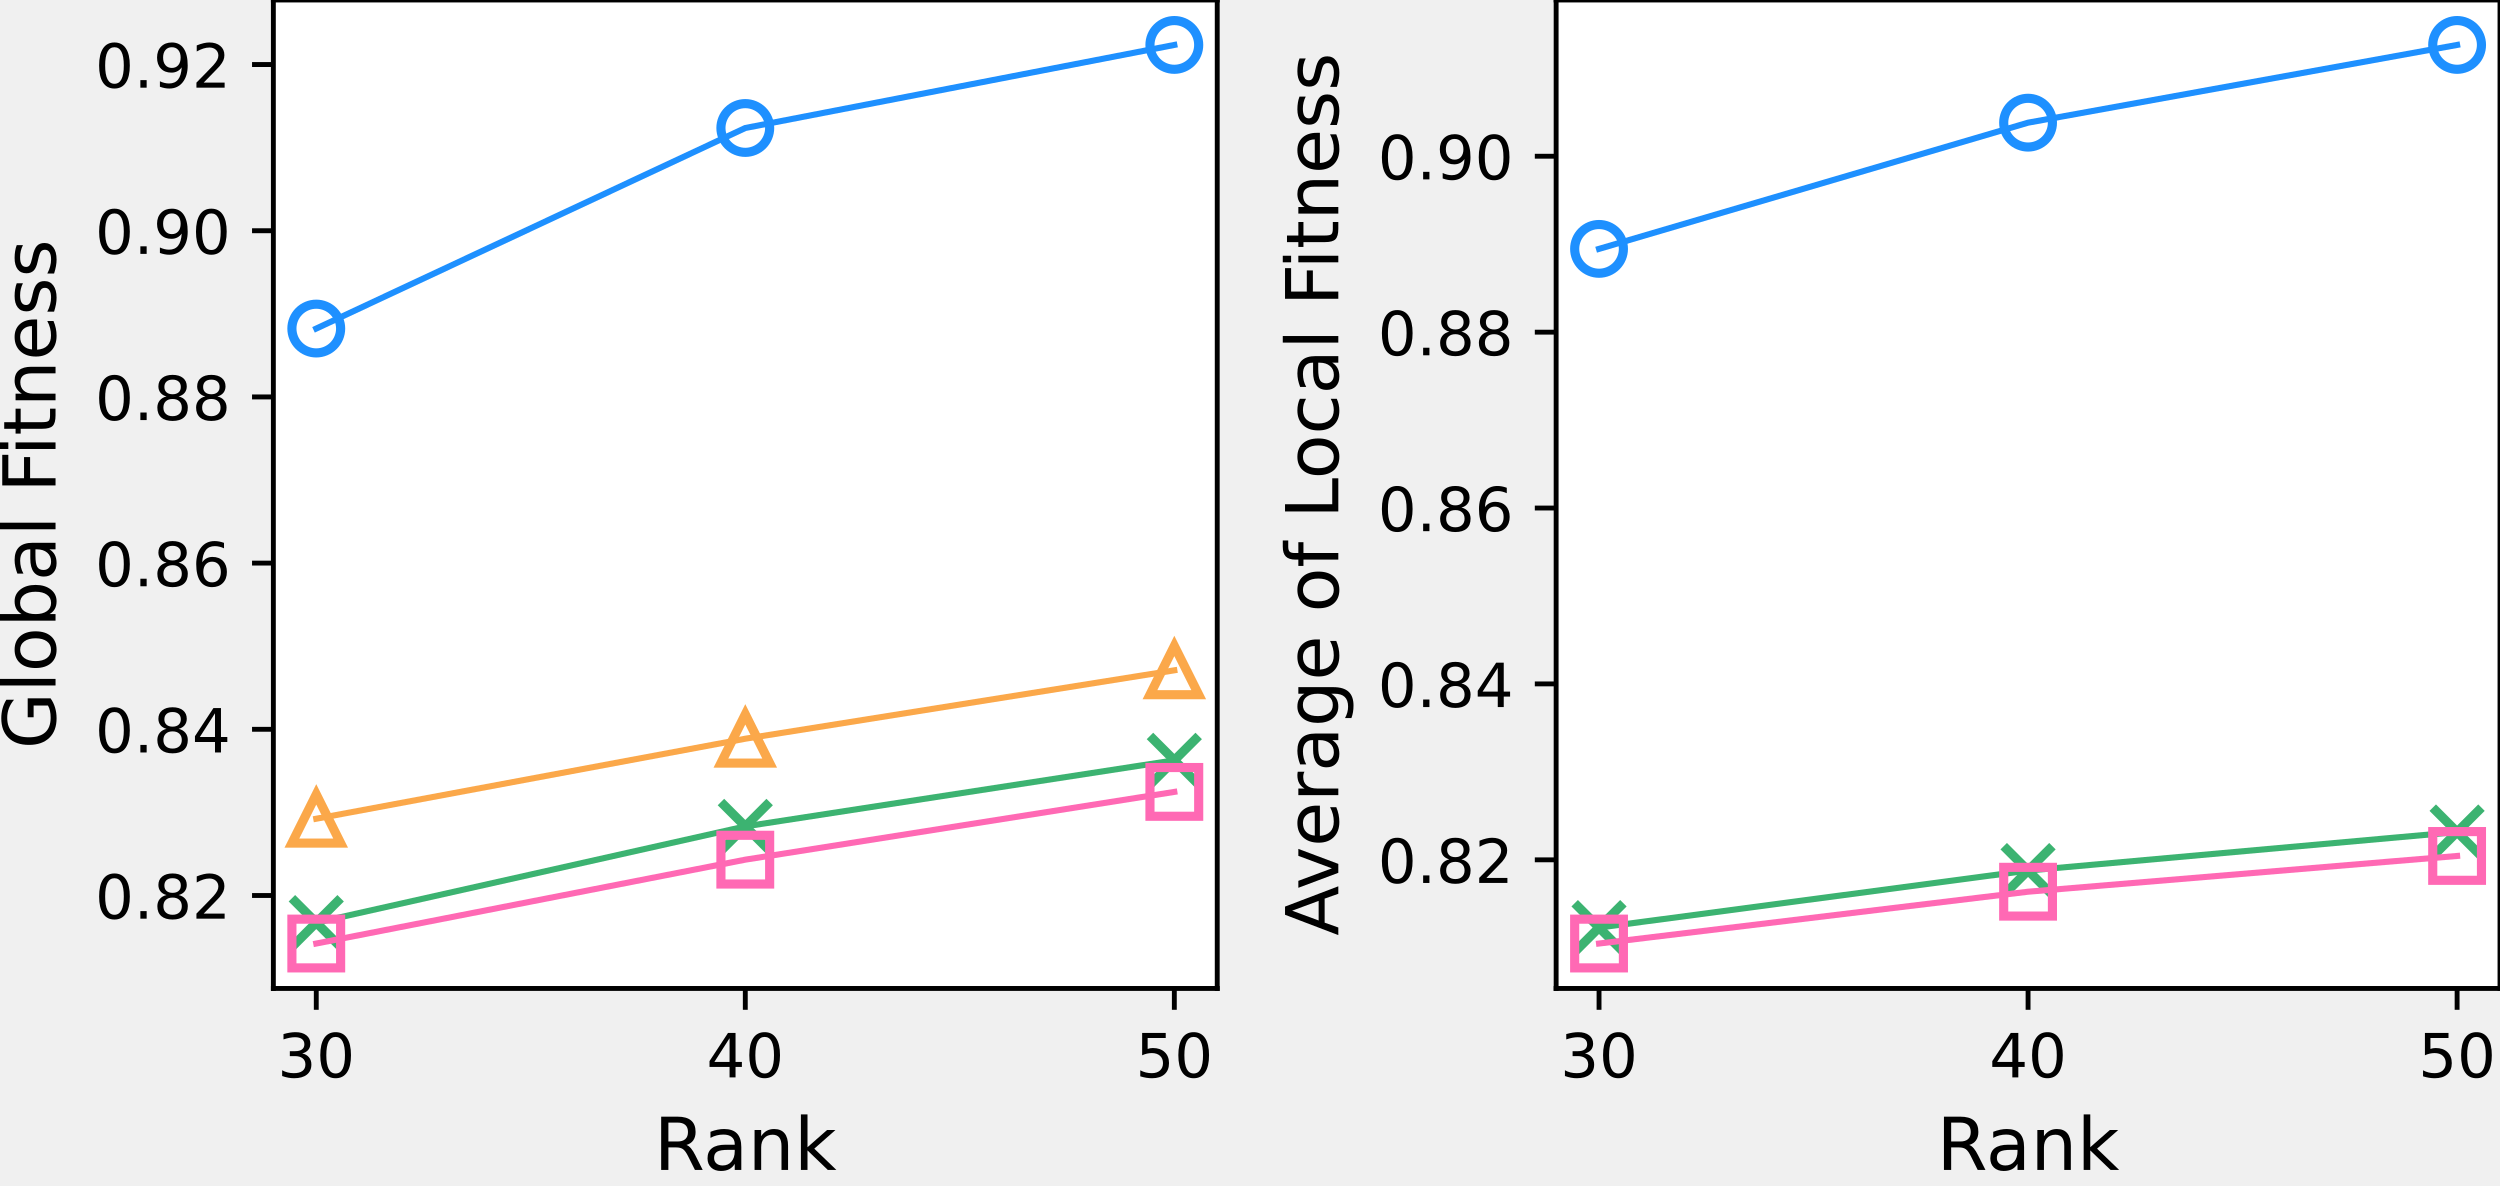
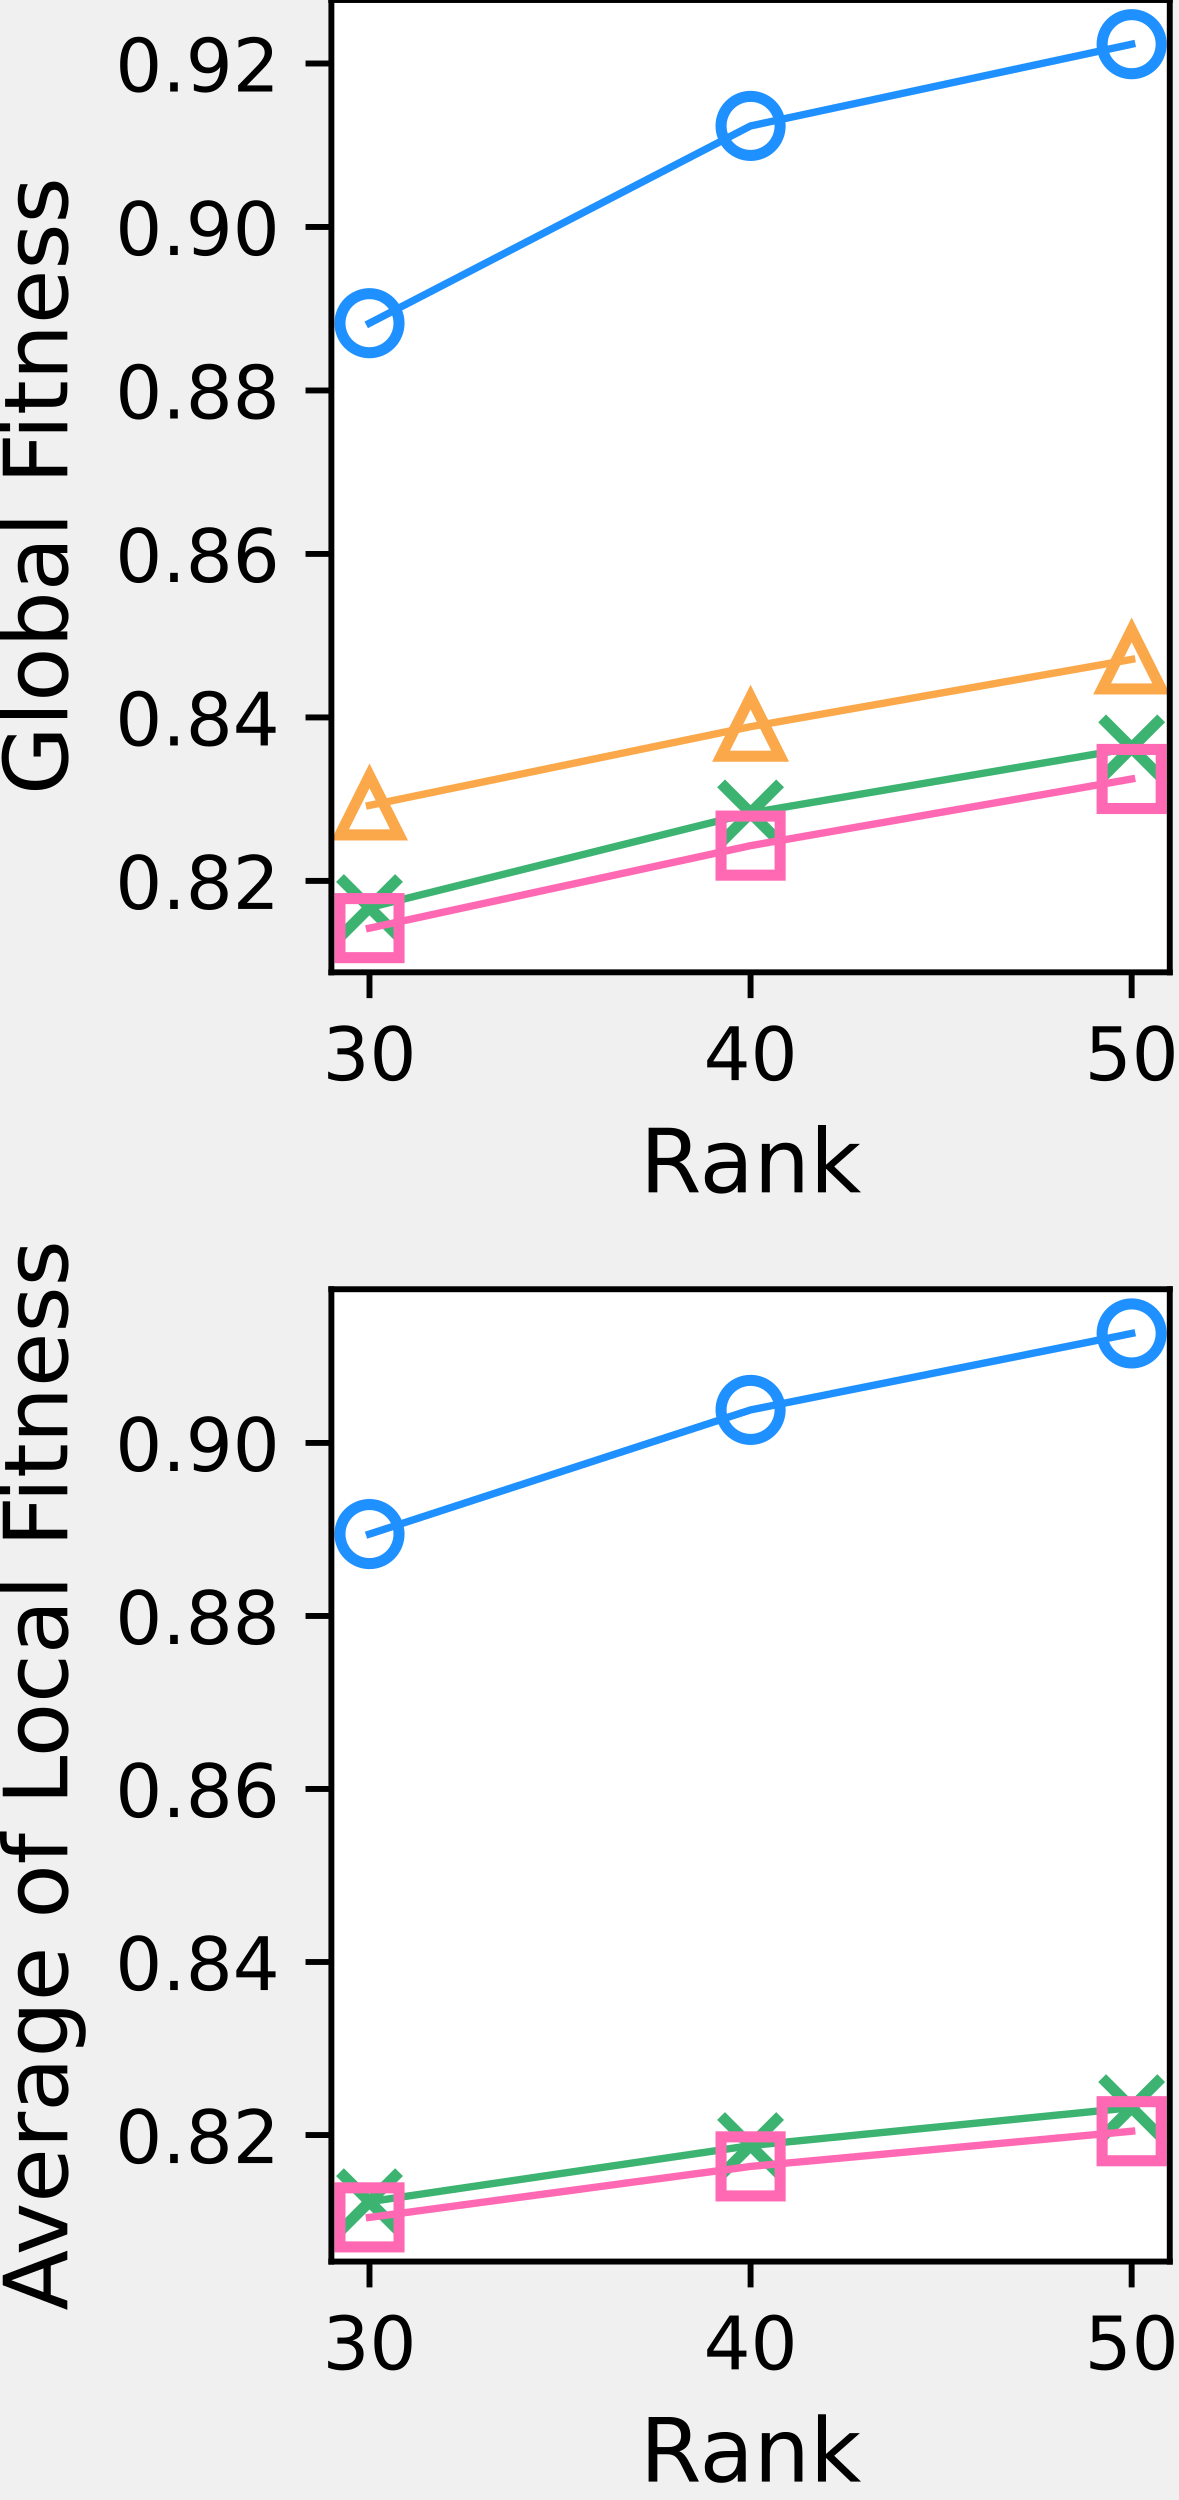
- <svg xmlns="http://www.w3.org/2000/svg" xmlns:xlink="http://www.w3.org/1999/xlink" height="194.572pt" version="1.1" viewBox="0 0 410.439 194.572" width="410.439pt">
+ <svg xmlns="http://www.w3.org/2000/svg" xmlns:xlink="http://www.w3.org/1999/xlink" height="338.572pt" version="1.1" viewBox="0 0 159.622 338.572" width="159.622pt">
  <defs>
    <style type="text/css">*{stroke-linecap:butt;stroke-linejoin:round;}</style>
  </defs>
  <g id="figure_1">
    <g id="patch_1">
-       <path d="M 0 194.572  L 410.439 194.572  L 410.439 0  L 0 0  z " style="fill:none;" />
+       <path d="M 0 338.572  L 159.622 338.572  L 159.622 0  L 0 0  z " style="fill:none;" />
    </g>
    <g id="axes_1">
      <g id="patch_2">
-         <path d="M 44.879 162.28  L 199.839 162.28  L 199.839 0  L 44.879 0  z " style="fill:#ffffff;" />
+         <path d="M 44.879 131.68  L 158.42 131.68  L 158.42 0  L 44.879 0  z " style="fill:#ffffff;" />
      </g>
      <g id="matplotlib.axis_1">
        <g id="xtick_1">
          <g id="line2d_1">
            <defs>
-               <path d="M 0 0  L 0 3.5  " id="mc948709fc8" style="stroke:#000000;stroke-width:0.8;" />
+               <path d="M 0 0  L 0 3.5  " id="md95d2fe4e7" style="stroke:#000000;stroke-width:0.8;" />
            </defs>
            <g>
-               <use style="stroke:#000000;stroke-width:0.8;" x="51.923" xlink:href="#mc948709fc8" y="162.28" />
+               <use style="stroke:#000000;stroke-width:0.8;" x="50.04" xlink:href="#md95d2fe4e7" y="131.68" />
            </g>
          </g>
          <g id="text_1">
-             <g transform="translate(45.56051 176.8784)scale(0.1 -0.1)">
+             <g transform="translate(43.67782 146.2784)scale(0.1 -0.1)">
              <defs>
                <path d="M 40.578 39.312  Q 47.656 37.797 51.625 33  Q 55.609 28.219 55.609 21.188  Q 55.609 10.406 48.188 4.484  Q 40.766 -1.422 27.094 -1.422  Q 22.516 -1.422 17.656 -0.516  Q 12.797 0.391 7.625 2.203  L 7.625 11.719  Q 11.719 9.328 16.594 8.109  Q 21.484 6.891 26.812 6.891  Q 36.078 6.891 40.938 10.547  Q 45.797 14.203 45.797 21.188  Q 45.797 27.641 41.281 31.266  Q 36.766 34.906 28.719 34.906  L 20.219 34.906  L 20.219 43.016  L 29.109 43.016  Q 36.375 43.016 40.234 45.922  Q 44.094 48.828 44.094 54.297  Q 44.094 59.906 40.109 62.906  Q 36.141 65.922 28.719 65.922  Q 24.656 65.922 20.016 65.031  Q 15.375 64.156 9.812 62.312  L 9.812 71.094  Q 15.438 72.656 20.344 73.438  Q 25.25 74.219 29.594 74.219  Q 40.828 74.219 47.359 69.109  Q 53.906 64.016 53.906 55.328  Q 53.906 49.266 50.438 45.094  Q 46.969 40.922 40.578 39.312  z " id="DejaVuSans-51" />
                <path d="M 31.781 66.406  Q 24.172 66.406 20.328 58.906  Q 16.5 51.422 16.5 36.375  Q 16.5 21.391 20.328 13.891  Q 24.172 6.391 31.781 6.391  Q 39.453 6.391 43.281 13.891  Q 47.125 21.391 47.125 36.375  Q 47.125 51.422 43.281 58.906  Q 39.453 66.406 31.781 66.406  z M 31.781 74.219  Q 44.047 74.219 50.516 64.516  Q 56.984 54.828 56.984 36.375  Q 56.984 17.969 50.516 8.266  Q 44.047 -1.422 31.781 -1.422  Q 19.531 -1.422 13.062 8.266  Q 6.594 17.969 6.594 36.375  Q 6.594 54.828 13.062 64.516  Q 19.531 74.219 31.781 74.219  z " id="DejaVuSans-48" />
              </defs>
              <use xlink:href="#DejaVuSans-51" />
              <use x="63.623" xlink:href="#DejaVuSans-48" />
            </g>
          </g>
        </g>
        <g id="xtick_2">
          <g id="line2d_2">
            <g>
-               <use style="stroke:#000000;stroke-width:0.8;" x="122.359" xlink:href="#mc948709fc8" y="162.28" />
+               <use style="stroke:#000000;stroke-width:0.8;" x="101.65" xlink:href="#md95d2fe4e7" y="131.68" />
            </g>
          </g>
          <g id="text_2">
-             <g transform="translate(115.9969 176.8784)scale(0.1 -0.1)">
+             <g transform="translate(95.28733 146.2784)scale(0.1 -0.1)">
              <defs>
                <path d="M 37.797 64.312  L 12.891 25.391  L 37.797 25.391  z M 35.203 72.906  L 47.609 72.906  L 47.609 25.391  L 58.016 25.391  L 58.016 17.188  L 47.609 17.188  L 47.609 0  L 37.797 0  L 37.797 17.188  L 4.891 17.188  L 4.891 26.703  z " id="DejaVuSans-52" />
              </defs>
              <use xlink:href="#DejaVuSans-52" />
              <use x="63.623" xlink:href="#DejaVuSans-48" />
            </g>
          </g>
        </g>
        <g id="xtick_3">
          <g id="line2d_3">
            <g>
-               <use style="stroke:#000000;stroke-width:0.8;" x="192.796" xlink:href="#mc948709fc8" y="162.28" />
+               <use style="stroke:#000000;stroke-width:0.8;" x="153.259" xlink:href="#md95d2fe4e7" y="131.68" />
            </g>
          </g>
          <g id="text_3">
-             <g transform="translate(186.4332 176.8784)scale(0.1 -0.1)">
+             <g transform="translate(146.8968 146.2784)scale(0.1 -0.1)">
              <defs>
                <path d="M 10.797 72.906  L 49.516 72.906  L 49.516 64.594  L 19.828 64.594  L 19.828 46.734  Q 21.969 47.469 24.109 47.828  Q 26.266 48.188 28.422 48.188  Q 40.625 48.188 47.75 41.5  Q 54.891 34.812 54.891 23.391  Q 54.891 11.625 47.562 5.094  Q 40.234 -1.422 26.906 -1.422  Q 22.312 -1.422 17.547 -0.641  Q 12.797 0.141 7.719 1.703  L 7.719 11.625  Q 12.109 9.234 16.797 8.062  Q 21.484 6.891 26.703 6.891  Q 35.156 6.891 40.078 11.328  Q 45.016 15.766 45.016 23.391  Q 45.016 31 40.078 35.438  Q 35.156 39.891 26.703 39.891  Q 22.75 39.891 18.812 39.016  Q 14.891 38.141 10.797 36.281  z " id="DejaVuSans-53" />
              </defs>
              <use xlink:href="#DejaVuSans-53" />
              <use x="63.623" xlink:href="#DejaVuSans-48" />
            </g>
          </g>
        </g>
        <g id="text_4">
-           <g transform="translate(107.3716 192.0762)scale(0.12 -0.12)">
+           <g transform="translate(86.66202 161.4762)scale(0.12 -0.12)">
            <defs>
              <path d="M 44.391 34.188  Q 47.562 33.109 50.562 29.594  Q 53.562 26.078 56.594 19.922  L 66.609 0  L 56 0  L 46.688 18.703  Q 43.062 26.031 39.672 28.422  Q 36.281 30.812 30.422 30.812  L 19.672 30.812  L 19.672 0  L 9.812 0  L 9.812 72.906  L 32.078 72.906  Q 44.578 72.906 50.734 67.672  Q 56.891 62.453 56.891 51.906  Q 56.891 45.016 53.688 40.469  Q 50.484 35.938 44.391 34.188  z M 19.672 64.797  L 19.672 38.922  L 32.078 38.922  Q 39.203 38.922 42.844 42.219  Q 46.484 45.516 46.484 51.906  Q 46.484 58.297 42.844 61.547  Q 39.203 64.797 32.078 64.797  z " id="DejaVuSans-82" />
              <path d="M 34.281 27.484  Q 23.391 27.484 19.188 25  Q 14.984 22.516 14.984 16.5  Q 14.984 11.719 18.141 8.906  Q 21.297 6.109 26.703 6.109  Q 34.188 6.109 38.703 11.406  Q 43.219 16.703 43.219 25.484  L 43.219 27.484  z M 52.203 31.203  L 52.203 0  L 43.219 0  L 43.219 8.297  Q 40.141 3.328 35.547 0.953  Q 30.953 -1.422 24.312 -1.422  Q 15.922 -1.422 10.953 3.297  Q 6 8.016 6 15.922  Q 6 25.141 12.172 29.828  Q 18.359 34.516 30.609 34.516  L 43.219 34.516  L 43.219 35.406  Q 43.219 41.609 39.141 45  Q 35.062 48.391 27.688 48.391  Q 23 48.391 18.547 47.266  Q 14.109 46.141 10.016 43.891  L 10.016 52.203  Q 14.938 54.109 19.578 55.047  Q 24.219 56 28.609 56  Q 40.484 56 46.344 49.844  Q 52.203 43.703 52.203 31.203  z " id="DejaVuSans-97" />
              <path d="M 54.891 33.016  L 54.891 0  L 45.906 0  L 45.906 32.719  Q 45.906 40.484 42.875 44.328  Q 39.844 48.188 33.797 48.188  Q 26.516 48.188 22.312 43.547  Q 18.109 38.922 18.109 30.906  L 18.109 0  L 9.078 0  L 9.078 54.688  L 18.109 54.688  L 18.109 46.188  Q 21.344 51.125 25.703 53.562  Q 30.078 56 35.797 56  Q 45.219 56 50.047 50.172  Q 54.891 44.344 54.891 33.016  z " id="DejaVuSans-110" />
              <path d="M 9.078 75.984  L 18.109 75.984  L 18.109 31.109  L 44.922 54.688  L 56.391 54.688  L 27.391 29.109  L 57.625 0  L 45.906 0  L 18.109 26.703  L 18.109 0  L 9.078 0  z " id="DejaVuSans-107" />
            </defs>
            <use xlink:href="#DejaVuSans-82" />
            <use x="67.232" xlink:href="#DejaVuSans-97" />
            <use x="128.512" xlink:href="#DejaVuSans-110" />
            <use x="191.891" xlink:href="#DejaVuSans-107" />
          </g>
        </g>
      </g>
      <g id="matplotlib.axis_2">
        <g id="ytick_1">
          <g id="line2d_4">
            <defs>
-               <path d="M 0 0  L -3.5 0  " id="m70bcbbdb60" style="stroke:#000000;stroke-width:0.8;" />
+               <path d="M 0 0  L -3.5 0  " id="m6783fc555a" style="stroke:#000000;stroke-width:0.8;" />
            </defs>
            <g>
-               <use style="stroke:#000000;stroke-width:0.8;" x="44.879" xlink:href="#m70bcbbdb60" y="147.024" />
+               <use style="stroke:#000000;stroke-width:0.8;" x="44.879" xlink:href="#m6783fc555a" y="119.301" />
            </g>
          </g>
          <g id="text_5">
-             <g transform="translate(15.61375 150.823)scale(0.1 -0.1)">
+             <g transform="translate(15.61375 123.0998)scale(0.1 -0.1)">
              <defs>
                <path d="M 10.688 12.406  L 21 12.406  L 21 0  L 10.688 0  z " id="DejaVuSans-46" />
                <path d="M 31.781 34.625  Q 24.75 34.625 20.719 30.859  Q 16.703 27.094 16.703 20.516  Q 16.703 13.922 20.719 10.156  Q 24.75 6.391 31.781 6.391  Q 38.812 6.391 42.859 10.172  Q 46.922 13.969 46.922 20.516  Q 46.922 27.094 42.891 30.859  Q 38.875 34.625 31.781 34.625  z M 21.922 38.812  Q 15.578 40.375 12.031 44.719  Q 8.5 49.078 8.5 55.328  Q 8.5 64.062 14.719 69.141  Q 20.953 74.219 31.781 74.219  Q 42.672 74.219 48.875 69.141  Q 55.078 64.062 55.078 55.328  Q 55.078 49.078 51.531 44.719  Q 48 40.375 41.703 38.812  Q 48.828 37.156 52.797 32.312  Q 56.781 27.484 56.781 20.516  Q 56.781 9.906 50.312 4.234  Q 43.844 -1.422 31.781 -1.422  Q 19.734 -1.422 13.25 4.234  Q 6.781 9.906 6.781 20.516  Q 6.781 27.484 10.781 32.312  Q 14.797 37.156 21.922 38.812  z M 18.312 54.391  Q 18.312 48.734 21.844 45.562  Q 25.391 42.391 31.781 42.391  Q 38.141 42.391 41.719 45.562  Q 45.312 48.734 45.312 54.391  Q 45.312 60.062 41.719 63.234  Q 38.141 66.406 31.781 66.406  Q 25.391 66.406 21.844 63.234  Q 18.312 60.062 18.312 54.391  z " id="DejaVuSans-56" />
                <path d="M 19.188 8.297  L 53.609 8.297  L 53.609 0  L 7.328 0  L 7.328 8.297  Q 12.938 14.109 22.625 23.891  Q 32.328 33.688 34.812 36.531  Q 39.547 41.844 41.422 45.531  Q 43.312 49.219 43.312 52.781  Q 43.312 58.594 39.234 62.25  Q 35.156 65.922 28.609 65.922  Q 23.969 65.922 18.812 64.312  Q 13.672 62.703 7.812 59.422  L 7.812 69.391  Q 13.766 71.781 18.938 73  Q 24.125 74.219 28.422 74.219  Q 39.75 74.219 46.484 68.547  Q 53.219 62.891 53.219 53.422  Q 53.219 48.922 51.531 44.891  Q 49.859 40.875 45.406 35.406  Q 44.188 33.984 37.641 27.219  Q 31.109 20.453 19.188 8.297  z " id="DejaVuSans-50" />
              </defs>
              <use xlink:href="#DejaVuSans-48" />
              <use x="63.623" xlink:href="#DejaVuSans-46" />
              <use x="95.41" xlink:href="#DejaVuSans-56" />
              <use x="159.033" xlink:href="#DejaVuSans-50" />
            </g>
          </g>
        </g>
        <g id="ytick_2">
          <g id="line2d_5">
            <g>
-               <use style="stroke:#000000;stroke-width:0.8;" x="44.879" xlink:href="#m70bcbbdb60" y="119.738" />
+               <use style="stroke:#000000;stroke-width:0.8;" x="44.879" xlink:href="#m6783fc555a" y="97.16" />
            </g>
          </g>
          <g id="text_6">
-             <g transform="translate(15.61375 123.5374)scale(0.1 -0.1)">
+             <g transform="translate(15.61375 100.9592)scale(0.1 -0.1)">
              <use xlink:href="#DejaVuSans-48" />
              <use x="63.623" xlink:href="#DejaVuSans-46" />
              <use x="95.41" xlink:href="#DejaVuSans-56" />
              <use x="159.033" xlink:href="#DejaVuSans-52" />
            </g>
          </g>
        </g>
        <g id="ytick_3">
          <g id="line2d_6">
            <g>
-               <use style="stroke:#000000;stroke-width:0.8;" x="44.879" xlink:href="#m70bcbbdb60" y="92.452" />
+               <use style="stroke:#000000;stroke-width:0.8;" x="44.879" xlink:href="#m6783fc555a" y="75.019" />
            </g>
          </g>
          <g id="text_7">
-             <g transform="translate(15.61375 96.2517)scale(0.1 -0.1)">
+             <g transform="translate(15.61375 78.81859)scale(0.1 -0.1)">
              <defs>
                <path d="M 33.016 40.375  Q 26.375 40.375 22.484 35.828  Q 18.609 31.297 18.609 23.391  Q 18.609 15.531 22.484 10.953  Q 26.375 6.391 33.016 6.391  Q 39.656 6.391 43.531 10.953  Q 47.406 15.531 47.406 23.391  Q 47.406 31.297 43.531 35.828  Q 39.656 40.375 33.016 40.375  z M 52.594 71.297  L 52.594 62.312  Q 48.875 64.062 45.094 64.984  Q 41.312 65.922 37.594 65.922  Q 27.828 65.922 22.672 59.328  Q 17.531 52.734 16.797 39.406  Q 19.672 43.656 24.016 45.922  Q 28.375 48.188 33.594 48.188  Q 44.578 48.188 50.953 41.516  Q 57.328 34.859 57.328 23.391  Q 57.328 12.156 50.688 5.359  Q 44.047 -1.422 33.016 -1.422  Q 20.359 -1.422 13.672 8.266  Q 6.984 17.969 6.984 36.375  Q 6.984 53.656 15.188 63.938  Q 23.391 74.219 37.203 74.219  Q 40.922 74.219 44.703 73.484  Q 48.484 72.75 52.594 71.297  z " id="DejaVuSans-54" />
              </defs>
              <use xlink:href="#DejaVuSans-48" />
              <use x="63.623" xlink:href="#DejaVuSans-46" />
              <use x="95.41" xlink:href="#DejaVuSans-56" />
              <use x="159.033" xlink:href="#DejaVuSans-54" />
            </g>
          </g>
        </g>
        <g id="ytick_4">
          <g id="line2d_7">
            <g>
-               <use style="stroke:#000000;stroke-width:0.8;" x="44.879" xlink:href="#m70bcbbdb60" y="65.167" />
+               <use style="stroke:#000000;stroke-width:0.8;" x="44.879" xlink:href="#m6783fc555a" y="52.879" />
            </g>
          </g>
          <g id="text_8">
-             <g transform="translate(15.61375 68.96604)scale(0.1 -0.1)">
+             <g transform="translate(15.61375 56.67799)scale(0.1 -0.1)">
              <use xlink:href="#DejaVuSans-48" />
              <use x="63.623" xlink:href="#DejaVuSans-46" />
              <use x="95.41" xlink:href="#DejaVuSans-56" />
              <use x="159.033" xlink:href="#DejaVuSans-56" />
            </g>
          </g>
        </g>
        <g id="ytick_5">
          <g id="line2d_8">
            <g>
-               <use style="stroke:#000000;stroke-width:0.8;" x="44.879" xlink:href="#m70bcbbdb60" y="37.881" />
+               <use style="stroke:#000000;stroke-width:0.8;" x="44.879" xlink:href="#m6783fc555a" y="30.738" />
            </g>
          </g>
          <g id="text_9">
-             <g transform="translate(15.61375 41.68037)scale(0.1 -0.1)">
+             <g transform="translate(15.61375 34.53739)scale(0.1 -0.1)">
              <defs>
                <path d="M 10.984 1.516  L 10.984 10.5  Q 14.703 8.734 18.5 7.812  Q 22.312 6.891 25.984 6.891  Q 35.75 6.891 40.891 13.453  Q 46.047 20.016 46.781 33.406  Q 43.953 29.203 39.594 26.953  Q 35.25 24.703 29.984 24.703  Q 19.047 24.703 12.672 31.312  Q 6.297 37.938 6.297 49.422  Q 6.297 60.641 12.938 67.422  Q 19.578 74.219 30.609 74.219  Q 43.266 74.219 49.922 64.516  Q 56.594 54.828 56.594 36.375  Q 56.594 19.141 48.406 8.859  Q 40.234 -1.422 26.422 -1.422  Q 22.703 -1.422 18.891 -0.688  Q 15.094 0.047 10.984 1.516  z M 30.609 32.422  Q 37.25 32.422 41.125 36.953  Q 45.016 41.5 45.016 49.422  Q 45.016 57.281 41.125 61.844  Q 37.25 66.406 30.609 66.406  Q 23.969 66.406 20.094 61.844  Q 16.219 57.281 16.219 49.422  Q 16.219 41.5 20.094 36.953  Q 23.969 32.422 30.609 32.422  z " id="DejaVuSans-57" />
              </defs>
              <use xlink:href="#DejaVuSans-48" />
              <use x="63.623" xlink:href="#DejaVuSans-46" />
              <use x="95.41" xlink:href="#DejaVuSans-57" />
              <use x="159.033" xlink:href="#DejaVuSans-48" />
            </g>
          </g>
        </g>
        <g id="ytick_6">
          <g id="line2d_9">
            <g>
-               <use style="stroke:#000000;stroke-width:0.8;" x="44.879" xlink:href="#m70bcbbdb60" y="10.595" />
+               <use style="stroke:#000000;stroke-width:0.8;" x="44.879" xlink:href="#m6783fc555a" y="8.598" />
            </g>
          </g>
          <g id="text_10">
-             <g transform="translate(15.61375 14.3947)scale(0.1 -0.1)">
+             <g transform="translate(15.61375 12.39678)scale(0.1 -0.1)">
              <use xlink:href="#DejaVuSans-48" />
              <use x="63.623" xlink:href="#DejaVuSans-46" />
              <use x="95.41" xlink:href="#DejaVuSans-57" />
              <use x="159.033" xlink:href="#DejaVuSans-50" />
            </g>
          </g>
        </g>
        <g id="text_11">
-           <g transform="translate(9.118125 122.9675)rotate(-90)scale(0.12 -0.12)">
+           <g transform="translate(9.118125 107.6675)rotate(-90)scale(0.12 -0.12)">
            <defs>
              <path d="M 59.516 10.406  L 59.516 29.984  L 43.406 29.984  L 43.406 38.094  L 69.281 38.094  L 69.281 6.781  Q 63.578 2.734 56.688 0.656  Q 49.812 -1.422 42 -1.422  Q 24.906 -1.422 15.25 8.562  Q 5.609 18.562 5.609 36.375  Q 5.609 54.25 15.25 64.234  Q 24.906 74.219 42 74.219  Q 49.125 74.219 55.547 72.453  Q 61.969 70.703 67.391 67.281  L 67.391 56.781  Q 61.922 61.422 55.766 63.766  Q 49.609 66.109 42.828 66.109  Q 29.438 66.109 22.719 58.641  Q 16.016 51.172 16.016 36.375  Q 16.016 21.625 22.719 14.156  Q 29.438 6.688 42.828 6.688  Q 48.047 6.688 52.141 7.594  Q 56.25 8.5 59.516 10.406  z " id="DejaVuSans-71" />
              <path d="M 9.422 75.984  L 18.406 75.984  L 18.406 0  L 9.422 0  z " id="DejaVuSans-108" />
              <path d="M 30.609 48.391  Q 23.391 48.391 19.188 42.75  Q 14.984 37.109 14.984 27.297  Q 14.984 17.484 19.156 11.844  Q 23.344 6.203 30.609 6.203  Q 37.797 6.203 41.984 11.859  Q 46.188 17.531 46.188 27.297  Q 46.188 37.016 41.984 42.703  Q 37.797 48.391 30.609 48.391  z M 30.609 56  Q 42.328 56 49.016 48.375  Q 55.719 40.766 55.719 27.297  Q 55.719 13.875 49.016 6.219  Q 42.328 -1.422 30.609 -1.422  Q 18.844 -1.422 12.172 6.219  Q 5.516 13.875 5.516 27.297  Q 5.516 40.766 12.172 48.375  Q 18.844 56 30.609 56  z " id="DejaVuSans-111" />
              <path d="M 48.688 27.297  Q 48.688 37.203 44.609 42.844  Q 40.531 48.484 33.406 48.484  Q 26.266 48.484 22.188 42.844  Q 18.109 37.203 18.109 27.297  Q 18.109 17.391 22.188 11.75  Q 26.266 6.109 33.406 6.109  Q 40.531 6.109 44.609 11.75  Q 48.688 17.391 48.688 27.297  z M 18.109 46.391  Q 20.953 51.266 25.266 53.625  Q 29.594 56 35.594 56  Q 45.562 56 51.781 48.094  Q 58.016 40.188 58.016 27.297  Q 58.016 14.406 51.781 6.484  Q 45.562 -1.422 35.594 -1.422  Q 29.594 -1.422 25.266 0.953  Q 20.953 3.328 18.109 8.203  L 18.109 0  L 9.078 0  L 9.078 75.984  L 18.109 75.984  z " id="DejaVuSans-98" />
              <path id="DejaVuSans-32" />
              <path d="M 9.812 72.906  L 51.703 72.906  L 51.703 64.594  L 19.672 64.594  L 19.672 43.109  L 48.578 43.109  L 48.578 34.812  L 19.672 34.812  L 19.672 0  L 9.812 0  z " id="DejaVuSans-70" />
              <path d="M 9.422 54.688  L 18.406 54.688  L 18.406 0  L 9.422 0  z M 9.422 75.984  L 18.406 75.984  L 18.406 64.594  L 9.422 64.594  z " id="DejaVuSans-105" />
              <path d="M 18.312 70.219  L 18.312 54.688  L 36.812 54.688  L 36.812 47.703  L 18.312 47.703  L 18.312 18.016  Q 18.312 11.328 20.141 9.422  Q 21.969 7.516 27.594 7.516  L 36.812 7.516  L 36.812 0  L 27.594 0  Q 17.188 0 13.234 3.875  Q 9.281 7.766 9.281 18.016  L 9.281 47.703  L 2.688 47.703  L 2.688 54.688  L 9.281 54.688  L 9.281 70.219  z " id="DejaVuSans-116" />
              <path d="M 56.203 29.594  L 56.203 25.203  L 14.891 25.203  Q 15.484 15.922 20.484 11.062  Q 25.484 6.203 34.422 6.203  Q 39.594 6.203 44.453 7.469  Q 49.312 8.734 54.109 11.281  L 54.109 2.781  Q 49.266 0.734 44.188 -0.344  Q 39.109 -1.422 33.891 -1.422  Q 20.797 -1.422 13.156 6.188  Q 5.516 13.812 5.516 26.812  Q 5.516 40.234 12.766 48.109  Q 20.016 56 32.328 56  Q 43.359 56 49.781 48.891  Q 56.203 41.797 56.203 29.594  z M 47.219 32.234  Q 47.125 39.594 43.094 43.984  Q 39.062 48.391 32.422 48.391  Q 24.906 48.391 20.391 44.141  Q 15.875 39.891 15.188 32.172  z " id="DejaVuSans-101" />
              <path d="M 44.281 53.078  L 44.281 44.578  Q 40.484 46.531 36.375 47.5  Q 32.281 48.484 27.875 48.484  Q 21.188 48.484 17.844 46.438  Q 14.5 44.391 14.5 40.281  Q 14.5 37.156 16.891 35.375  Q 19.281 33.594 26.516 31.984  L 29.594 31.297  Q 39.156 29.25 43.188 25.516  Q 47.219 21.781 47.219 15.094  Q 47.219 7.469 41.188 3.016  Q 35.156 -1.422 24.609 -1.422  Q 20.219 -1.422 15.453 -0.562  Q 10.688 0.297 5.422 2  L 5.422 11.281  Q 10.406 8.688 15.234 7.391  Q 20.062 6.109 24.812 6.109  Q 31.156 6.109 34.562 8.281  Q 37.984 10.453 37.984 14.406  Q 37.984 18.062 35.516 20.016  Q 33.062 21.969 24.703 23.781  L 21.578 24.516  Q 13.234 26.266 9.516 29.906  Q 5.812 33.547 5.812 39.891  Q 5.812 47.609 11.281 51.797  Q 16.75 56 26.812 56  Q 31.781 56 36.172 55.266  Q 40.578 54.547 44.281 53.078  z " id="DejaVuSans-115" />
            </defs>
            <use xlink:href="#DejaVuSans-71" />
            <use x="77.49" xlink:href="#DejaVuSans-108" />
            <use x="105.273" xlink:href="#DejaVuSans-111" />
            <use x="166.455" xlink:href="#DejaVuSans-98" />
            <use x="229.932" xlink:href="#DejaVuSans-97" />
            <use x="291.211" xlink:href="#DejaVuSans-108" />
            <use x="318.994" xlink:href="#DejaVuSans-32" />
            <use x="350.781" xlink:href="#DejaVuSans-70" />
            <use x="401.051" xlink:href="#DejaVuSans-105" />
            <use x="428.834" xlink:href="#DejaVuSans-116" />
            <use x="468.043" xlink:href="#DejaVuSans-110" />
            <use x="531.422" xlink:href="#DejaVuSans-101" />
            <use x="592.945" xlink:href="#DejaVuSans-115" />
            <use x="645.045" xlink:href="#DejaVuSans-115" />
          </g>
        </g>
      </g>
      <g id="line2d_10">
-         <path clip-path="url(#pb1e957e2cd)" d="M 51.923 53.941  L 122.359 21.013  L 192.796 7.376  " style="fill:none;stroke:#1e90ff;stroke-linecap:square;" />
+         <path clip-path="url(#pcda72f5dca)" d="M 50.04 43.77  L 101.65 17.051  L 153.259 5.985  " style="fill:none;stroke:#1e90ff;stroke-linecap:square;" />
        <defs>
-           <path d="M 0 4  C 1.061 4 2.078 3.579 2.828 2.828  C 3.579 2.078 4 1.061 4 0  C 4 -1.061 3.579 -2.078 2.828 -2.828  C 2.078 -3.579 1.061 -4 0 -4  C -1.061 -4 -2.078 -3.579 -2.828 -2.828  C -3.579 -2.078 -4 -1.061 -4 0  C -4 1.061 -3.579 2.078 -2.828 2.828  C -2.078 3.579 -1.061 4 0 4  z " id="m4399c077d0" style="stroke:#1e90ff;stroke-width:1.5;" />
+           <path d="M 0 4  C 1.061 4 2.078 3.579 2.828 2.828  C 3.579 2.078 4 1.061 4 0  C 4 -1.061 3.579 -2.078 2.828 -2.828  C 2.078 -3.579 1.061 -4 0 -4  C -1.061 -4 -2.078 -3.579 -2.828 -2.828  C -3.579 -2.078 -4 -1.061 -4 0  C -4 1.061 -3.579 2.078 -2.828 2.828  C -2.078 3.579 -1.061 4 0 4  z " id="m4e9a3cd07b" style="stroke:#1e90ff;stroke-width:1.5;" />
        </defs>
-         <g clip-path="url(#pb1e957e2cd)">
-           <use style="fill-opacity:0;stroke:#1e90ff;stroke-width:1.5;" x="51.923" xlink:href="#m4399c077d0" y="53.941" />
-           <use style="fill-opacity:0;stroke:#1e90ff;stroke-width:1.5;" x="122.359" xlink:href="#m4399c077d0" y="21.013" />
-           <use style="fill-opacity:0;stroke:#1e90ff;stroke-width:1.5;" x="192.796" xlink:href="#m4399c077d0" y="7.376" />
+         <g clip-path="url(#pcda72f5dca)">
+           <use style="fill-opacity:0;stroke:#1e90ff;stroke-width:1.5;" x="50.04" xlink:href="#m4e9a3cd07b" y="43.77" />
+           <use style="fill-opacity:0;stroke:#1e90ff;stroke-width:1.5;" x="101.65" xlink:href="#m4e9a3cd07b" y="17.051" />
+           <use style="fill-opacity:0;stroke:#1e90ff;stroke-width:1.5;" x="153.259" xlink:href="#m4e9a3cd07b" y="5.985" />
        </g>
      </g>
      <g id="line2d_11">
-         <path clip-path="url(#pb1e957e2cd)" d="M 51.923 151.47  L 122.359 135.673  L 192.796 124.825  " style="fill:none;stroke:#3cb371;stroke-linecap:square;" />
+         <path clip-path="url(#pcda72f5dca)" d="M 50.04 122.908  L 101.65 110.09  L 153.259 101.288  " style="fill:none;stroke:#3cb371;stroke-linecap:square;" />
        <defs>
-           <path d="M -4 4  L 4 -4  M -4 -4  L 4 4  " id="mc7eb0f8ddd" style="stroke:#3cb371;stroke-width:1.5;" />
+           <path d="M -4 4  L 4 -4  M -4 -4  L 4 4  " id="md1a144768f" style="stroke:#3cb371;stroke-width:1.5;" />
        </defs>
-         <g clip-path="url(#pb1e957e2cd)">
-           <use style="fill-opacity:0;stroke:#3cb371;stroke-width:1.5;" x="51.923" xlink:href="#mc7eb0f8ddd" y="151.47" />
-           <use style="fill-opacity:0;stroke:#3cb371;stroke-width:1.5;" x="122.359" xlink:href="#mc7eb0f8ddd" y="135.673" />
-           <use style="fill-opacity:0;stroke:#3cb371;stroke-width:1.5;" x="192.796" xlink:href="#mc7eb0f8ddd" y="124.825" />
+         <g clip-path="url(#pcda72f5dca)">
+           <use style="fill-opacity:0;stroke:#3cb371;stroke-width:1.5;" x="50.04" xlink:href="#md1a144768f" y="122.908" />
+           <use style="fill-opacity:0;stroke:#3cb371;stroke-width:1.5;" x="101.65" xlink:href="#md1a144768f" y="110.09" />
+           <use style="fill-opacity:0;stroke:#3cb371;stroke-width:1.5;" x="153.259" xlink:href="#md1a144768f" y="101.288" />
        </g>
      </g>
      <g id="line2d_12">
-         <path clip-path="url(#pb1e957e2cd)" d="M 51.923 154.904  L 122.359 141.135  L 192.796 130.01  " style="fill:none;stroke:#ff69b4;stroke-linecap:square;" />
+         <path clip-path="url(#pcda72f5dca)" d="M 50.04 125.695  L 101.65 114.522  L 153.259 105.495  " style="fill:none;stroke:#ff69b4;stroke-linecap:square;" />
        <defs>
-           <path d="M -4 4  L 4 4  L 4 -4  L -4 -4  z " id="m7d729aef5b" style="stroke:#ff69b4;stroke-linejoin:miter;stroke-width:1.5;" />
+           <path d="M -4 4  L 4 4  L 4 -4  L -4 -4  z " id="m0b9f39b275" style="stroke:#ff69b4;stroke-linejoin:miter;stroke-width:1.5;" />
        </defs>
-         <g clip-path="url(#pb1e957e2cd)">
-           <use style="fill-opacity:0;stroke:#ff69b4;stroke-linejoin:miter;stroke-width:1.5;" x="51.923" xlink:href="#m7d729aef5b" y="154.904" />
-           <use style="fill-opacity:0;stroke:#ff69b4;stroke-linejoin:miter;stroke-width:1.5;" x="122.359" xlink:href="#m7d729aef5b" y="141.135" />
-           <use style="fill-opacity:0;stroke:#ff69b4;stroke-linejoin:miter;stroke-width:1.5;" x="192.796" xlink:href="#m7d729aef5b" y="130.01" />
+         <g clip-path="url(#pcda72f5dca)">
+           <use style="fill-opacity:0;stroke:#ff69b4;stroke-linejoin:miter;stroke-width:1.5;" x="50.04" xlink:href="#m0b9f39b275" y="125.695" />
+           <use style="fill-opacity:0;stroke:#ff69b4;stroke-linejoin:miter;stroke-width:1.5;" x="101.65" xlink:href="#m0b9f39b275" y="114.522" />
+           <use style="fill-opacity:0;stroke:#ff69b4;stroke-linejoin:miter;stroke-width:1.5;" x="153.259" xlink:href="#m0b9f39b275" y="105.495" />
        </g>
      </g>
      <g id="line2d_13">
-         <path clip-path="url(#pb1e957e2cd)" d="M 51.923 134.415  L 122.359 121.279  L 192.796 110.049  " style="fill:none;stroke:#fba84a;stroke-linecap:square;" />
+         <path clip-path="url(#pcda72f5dca)" d="M 50.04 109.069  L 101.65 98.41  L 153.259 89.298  " style="fill:none;stroke:#fba84a;stroke-linecap:square;" />
        <defs>
-           <path d="M 0 -4  L -4 4  L 4 4  z " id="mcb7d4e5cdd" style="stroke:#fba84a;stroke-linejoin:miter;stroke-width:1.5;" />
+           <path d="M 0 -4  L -4 4  L 4 4  z " id="m9ad363957c" style="stroke:#fba84a;stroke-linejoin:miter;stroke-width:1.5;" />
        </defs>
-         <g clip-path="url(#pb1e957e2cd)">
-           <use style="fill-opacity:0;stroke:#fba84a;stroke-linejoin:miter;stroke-width:1.5;" x="51.923" xlink:href="#mcb7d4e5cdd" y="134.415" />
-           <use style="fill-opacity:0;stroke:#fba84a;stroke-linejoin:miter;stroke-width:1.5;" x="122.359" xlink:href="#mcb7d4e5cdd" y="121.279" />
-           <use style="fill-opacity:0;stroke:#fba84a;stroke-linejoin:miter;stroke-width:1.5;" x="192.796" xlink:href="#mcb7d4e5cdd" y="110.049" />
+         <g clip-path="url(#pcda72f5dca)">
+           <use style="fill-opacity:0;stroke:#fba84a;stroke-linejoin:miter;stroke-width:1.5;" x="50.04" xlink:href="#m9ad363957c" y="109.069" />
+           <use style="fill-opacity:0;stroke:#fba84a;stroke-linejoin:miter;stroke-width:1.5;" x="101.65" xlink:href="#m9ad363957c" y="98.41" />
+           <use style="fill-opacity:0;stroke:#fba84a;stroke-linejoin:miter;stroke-width:1.5;" x="153.259" xlink:href="#m9ad363957c" y="89.298" />
        </g>
      </g>
      <g id="patch_3">
-         <path d="M 44.879 162.28  L 44.879 0  " style="fill:none;stroke:#000000;stroke-linecap:square;stroke-linejoin:miter;stroke-width:0.8;" />
+         <path d="M 44.879 131.68  L 44.879 -0  " style="fill:none;stroke:#000000;stroke-linecap:square;stroke-linejoin:miter;stroke-width:0.8;" />
      </g>
      <g id="patch_4">
-         <path d="M 199.839 162.28  L 199.839 0  " style="fill:none;stroke:#000000;stroke-linecap:square;stroke-linejoin:miter;stroke-width:0.8;" />
+         <path d="M 158.42 131.68  L 158.42 -0  " style="fill:none;stroke:#000000;stroke-linecap:square;stroke-linejoin:miter;stroke-width:0.8;" />
      </g>
      <g id="patch_5">
-         <path d="M 44.879 162.28  L 199.839 162.28  " style="fill:none;stroke:#000000;stroke-linecap:square;stroke-linejoin:miter;stroke-width:0.8;" />
+         <path d="M 44.879 131.68  L 158.42 131.68  " style="fill:none;stroke:#000000;stroke-linecap:square;stroke-linejoin:miter;stroke-width:0.8;" />
      </g>
      <g id="patch_6">
-         <path d="M 44.879 0  L 199.839 0  " style="fill:none;stroke:#000000;stroke-linecap:square;stroke-linejoin:miter;stroke-width:0.8;" />
+         <path d="M 44.879 0  L 158.42 0  " style="fill:none;stroke:#000000;stroke-linecap:square;stroke-linejoin:miter;stroke-width:0.8;" />
      </g>
    </g>
    <g id="axes_2">
      <g id="patch_7">
-         <path d="M 255.479 162.28  L 410.439 162.28  L 410.439 0  L 255.479 0  z " style="fill:#ffffff;" />
+         <path d="M 44.879 306.28  L 158.42 306.28  L 158.42 174.6  L 44.879 174.6  z " style="fill:#ffffff;" />
      </g>
      <g id="matplotlib.axis_3">
        <g id="xtick_4">
          <g id="line2d_14">
            <g>
-               <use style="stroke:#000000;stroke-width:0.8;" x="262.523" xlink:href="#mc948709fc8" y="162.28" />
+               <use style="stroke:#000000;stroke-width:0.8;" x="50.04" xlink:href="#md95d2fe4e7" y="306.28" />
            </g>
          </g>
          <g id="text_12">
-             <g transform="translate(256.1605 176.8784)scale(0.1 -0.1)">
+             <g transform="translate(43.67782 320.8784)scale(0.1 -0.1)">
              <use xlink:href="#DejaVuSans-51" />
              <use x="63.623" xlink:href="#DejaVuSans-48" />
            </g>
          </g>
        </g>
        <g id="xtick_5">
          <g id="line2d_15">
            <g>
-               <use style="stroke:#000000;stroke-width:0.8;" x="332.959" xlink:href="#mc948709fc8" y="162.28" />
+               <use style="stroke:#000000;stroke-width:0.8;" x="101.65" xlink:href="#md95d2fe4e7" y="306.28" />
            </g>
          </g>
          <g id="text_13">
-             <g transform="translate(326.5969 176.8784)scale(0.1 -0.1)">
+             <g transform="translate(95.28733 320.8784)scale(0.1 -0.1)">
              <use xlink:href="#DejaVuSans-52" />
              <use x="63.623" xlink:href="#DejaVuSans-48" />
            </g>
          </g>
        </g>
        <g id="xtick_6">
          <g id="line2d_16">
            <g>
-               <use style="stroke:#000000;stroke-width:0.8;" x="403.396" xlink:href="#mc948709fc8" y="162.28" />
+               <use style="stroke:#000000;stroke-width:0.8;" x="153.259" xlink:href="#md95d2fe4e7" y="306.28" />
            </g>
          </g>
          <g id="text_14">
-             <g transform="translate(397.0332 176.8784)scale(0.1 -0.1)">
+             <g transform="translate(146.8968 320.8784)scale(0.1 -0.1)">
              <use xlink:href="#DejaVuSans-53" />
              <use x="63.623" xlink:href="#DejaVuSans-48" />
            </g>
          </g>
        </g>
        <g id="text_15">
-           <g transform="translate(317.9716 192.0762)scale(0.12 -0.12)">
+           <g transform="translate(86.66202 336.0763)scale(0.12 -0.12)">
            <use xlink:href="#DejaVuSans-82" />
            <use x="67.232" xlink:href="#DejaVuSans-97" />
            <use x="128.512" xlink:href="#DejaVuSans-110" />
            <use x="191.891" xlink:href="#DejaVuSans-107" />
          </g>
        </g>
      </g>
      <g id="matplotlib.axis_4">
        <g id="ytick_7">
          <g id="line2d_17">
            <g>
-               <use style="stroke:#000000;stroke-width:0.8;" x="255.479" xlink:href="#m70bcbbdb60" y="141.162" />
+               <use style="stroke:#000000;stroke-width:0.8;" x="44.879" xlink:href="#m6783fc555a" y="289.144" />
            </g>
          </g>
          <g id="text_16">
-             <g transform="translate(226.2138 144.9611)scale(0.1 -0.1)">
+             <g transform="translate(15.61375 292.9432)scale(0.1 -0.1)">
              <use xlink:href="#DejaVuSans-48" />
              <use x="63.623" xlink:href="#DejaVuSans-46" />
              <use x="95.41" xlink:href="#DejaVuSans-56" />
              <use x="159.033" xlink:href="#DejaVuSans-50" />
            </g>
          </g>
        </g>
        <g id="ytick_8">
          <g id="line2d_18">
            <g>
-               <use style="stroke:#000000;stroke-width:0.8;" x="255.479" xlink:href="#m70bcbbdb60" y="112.284" />
+               <use style="stroke:#000000;stroke-width:0.8;" x="44.879" xlink:href="#m6783fc555a" y="265.712" />
            </g>
          </g>
          <g id="text_17">
-             <g transform="translate(226.2138 116.0837)scale(0.1 -0.1)">
+             <g transform="translate(15.61375 269.511)scale(0.1 -0.1)">
              <use xlink:href="#DejaVuSans-48" />
              <use x="63.623" xlink:href="#DejaVuSans-46" />
              <use x="95.41" xlink:href="#DejaVuSans-56" />
              <use x="159.033" xlink:href="#DejaVuSans-52" />
            </g>
          </g>
        </g>
        <g id="ytick_9">
          <g id="line2d_19">
            <g>
-               <use style="stroke:#000000;stroke-width:0.8;" x="255.479" xlink:href="#m70bcbbdb60" y="83.407" />
+               <use style="stroke:#000000;stroke-width:0.8;" x="44.879" xlink:href="#m6783fc555a" y="242.28" />
            </g>
          </g>
          <g id="text_18">
-             <g transform="translate(226.2138 87.20628)scale(0.1 -0.1)">
+             <g transform="translate(15.61375 246.0788)scale(0.1 -0.1)">
              <use xlink:href="#DejaVuSans-48" />
              <use x="63.623" xlink:href="#DejaVuSans-46" />
              <use x="95.41" xlink:href="#DejaVuSans-56" />
              <use x="159.033" xlink:href="#DejaVuSans-54" />
            </g>
          </g>
        </g>
        <g id="ytick_10">
          <g id="line2d_20">
            <g>
-               <use style="stroke:#000000;stroke-width:0.8;" x="255.479" xlink:href="#m70bcbbdb60" y="54.53" />
+               <use style="stroke:#000000;stroke-width:0.8;" x="44.879" xlink:href="#m6783fc555a" y="218.847" />
            </g>
          </g>
          <g id="text_19">
-             <g transform="translate(226.2138 58.32887)scale(0.1 -0.1)">
+             <g transform="translate(15.61375 222.6466)scale(0.1 -0.1)">
              <use xlink:href="#DejaVuSans-48" />
              <use x="63.623" xlink:href="#DejaVuSans-46" />
              <use x="95.41" xlink:href="#DejaVuSans-56" />
              <use x="159.033" xlink:href="#DejaVuSans-56" />
            </g>
          </g>
        </g>
        <g id="ytick_11">
          <g id="line2d_21">
            <g>
-               <use style="stroke:#000000;stroke-width:0.8;" x="255.479" xlink:href="#m70bcbbdb60" y="25.652" />
+               <use style="stroke:#000000;stroke-width:0.8;" x="44.879" xlink:href="#m6783fc555a" y="195.415" />
            </g>
          </g>
          <g id="text_20">
-             <g transform="translate(226.2138 29.45146)scale(0.1 -0.1)">
+             <g transform="translate(15.61375 199.2144)scale(0.1 -0.1)">
              <use xlink:href="#DejaVuSans-48" />
              <use x="63.623" xlink:href="#DejaVuSans-46" />
              <use x="95.41" xlink:href="#DejaVuSans-57" />
              <use x="159.033" xlink:href="#DejaVuSans-48" />
            </g>
          </g>
        </g>
        <g id="text_21">
-           <g transform="translate(219.7181 153.6163)rotate(-90)scale(0.12 -0.12)">
+           <g transform="translate(9.118125 312.9162)rotate(-90)scale(0.12 -0.12)">
            <defs>
              <path d="M 34.188 63.188  L 20.797 26.906  L 47.609 26.906  z M 28.609 72.906  L 39.797 72.906  L 67.578 0  L 57.328 0  L 50.688 18.703  L 17.828 18.703  L 11.188 0  L 0.781 0  z " id="DejaVuSans-65" />
              <path d="M 2.984 54.688  L 12.5 54.688  L 29.594 8.797  L 46.688 54.688  L 56.203 54.688  L 35.688 0  L 23.484 0  z " id="DejaVuSans-118" />
              <path d="M 41.109 46.297  Q 39.594 47.172 37.812 47.578  Q 36.031 48 33.891 48  Q 26.266 48 22.188 43.047  Q 18.109 38.094 18.109 28.812  L 18.109 0  L 9.078 0  L 9.078 54.688  L 18.109 54.688  L 18.109 46.188  Q 20.953 51.172 25.484 53.578  Q 30.031 56 36.531 56  Q 37.453 56 38.578 55.875  Q 39.703 55.766 41.062 55.516  z " id="DejaVuSans-114" />
              <path d="M 45.406 27.984  Q 45.406 37.75 41.375 43.109  Q 37.359 48.484 30.078 48.484  Q 22.859 48.484 18.828 43.109  Q 14.797 37.75 14.797 27.984  Q 14.797 18.266 18.828 12.891  Q 22.859 7.516 30.078 7.516  Q 37.359 7.516 41.375 12.891  Q 45.406 18.266 45.406 27.984  z M 54.391 6.781  Q 54.391 -7.172 48.188 -13.984  Q 42 -20.797 29.203 -20.797  Q 24.469 -20.797 20.266 -20.094  Q 16.062 -19.391 12.109 -17.922  L 12.109 -9.188  Q 16.062 -11.328 19.922 -12.344  Q 23.781 -13.375 27.781 -13.375  Q 36.625 -13.375 41.016 -8.766  Q 45.406 -4.156 45.406 5.172  L 45.406 9.625  Q 42.625 4.781 38.281 2.391  Q 33.938 0 27.875 0  Q 17.828 0 11.672 7.656  Q 5.516 15.328 5.516 27.984  Q 5.516 40.672 11.672 48.328  Q 17.828 56 27.875 56  Q 33.938 56 38.281 53.609  Q 42.625 51.219 45.406 46.391  L 45.406 54.688  L 54.391 54.688  z " id="DejaVuSans-103" />
              <path d="M 37.109 75.984  L 37.109 68.5  L 28.516 68.5  Q 23.688 68.5 21.797 66.547  Q 19.922 64.594 19.922 59.516  L 19.922 54.688  L 34.719 54.688  L 34.719 47.703  L 19.922 47.703  L 19.922 0  L 10.891 0  L 10.891 47.703  L 2.297 47.703  L 2.297 54.688  L 10.891 54.688  L 10.891 58.5  Q 10.891 67.625 15.141 71.797  Q 19.391 75.984 28.609 75.984  z " id="DejaVuSans-102" />
              <path d="M 9.812 72.906  L 19.672 72.906  L 19.672 8.297  L 55.172 8.297  L 55.172 0  L 9.812 0  z " id="DejaVuSans-76" />
              <path d="M 48.781 52.594  L 48.781 44.188  Q 44.969 46.297 41.141 47.344  Q 37.312 48.391 33.406 48.391  Q 24.656 48.391 19.812 42.844  Q 14.984 37.312 14.984 27.297  Q 14.984 17.281 19.812 11.734  Q 24.656 6.203 33.406 6.203  Q 37.312 6.203 41.141 7.25  Q 44.969 8.297 48.781 10.406  L 48.781 2.094  Q 45.016 0.344 40.984 -0.531  Q 36.969 -1.422 32.422 -1.422  Q 20.062 -1.422 12.781 6.344  Q 5.516 14.109 5.516 27.297  Q 5.516 40.672 12.859 48.328  Q 20.219 56 33.016 56  Q 37.156 56 41.109 55.141  Q 45.062 54.297 48.781 52.594  z " id="DejaVuSans-99" />
            </defs>
            <use xlink:href="#DejaVuSans-65" />
            <use x="62.533" xlink:href="#DejaVuSans-118" />
            <use x="121.713" xlink:href="#DejaVuSans-101" />
            <use x="183.236" xlink:href="#DejaVuSans-114" />
            <use x="224.35" xlink:href="#DejaVuSans-97" />
            <use x="285.629" xlink:href="#DejaVuSans-103" />
            <use x="349.105" xlink:href="#DejaVuSans-101" />
            <use x="410.629" xlink:href="#DejaVuSans-32" />
            <use x="442.416" xlink:href="#DejaVuSans-111" />
            <use x="503.598" xlink:href="#DejaVuSans-102" />
            <use x="538.803" xlink:href="#DejaVuSans-32" />
            <use x="570.59" xlink:href="#DejaVuSans-76" />
            <use x="624.553" xlink:href="#DejaVuSans-111" />
            <use x="685.734" xlink:href="#DejaVuSans-99" />
            <use x="740.715" xlink:href="#DejaVuSans-97" />
            <use x="801.994" xlink:href="#DejaVuSans-108" />
            <use x="829.777" xlink:href="#DejaVuSans-32" />
            <use x="861.564" xlink:href="#DejaVuSans-70" />
            <use x="911.834" xlink:href="#DejaVuSans-105" />
            <use x="939.617" xlink:href="#DejaVuSans-116" />
            <use x="978.826" xlink:href="#DejaVuSans-110" />
            <use x="1042.205" xlink:href="#DejaVuSans-101" />
            <use x="1103.729" xlink:href="#DejaVuSans-115" />
            <use x="1155.828" xlink:href="#DejaVuSans-115" />
          </g>
        </g>
      </g>
      <g id="line2d_22">
-         <path clip-path="url(#pa23b4ab0c8)" d="M 262.523 40.86  L 332.959 20.139  L 403.396 7.376  " style="fill:none;stroke:#1e90ff;stroke-linecap:square;" />
-         <g clip-path="url(#pa23b4ab0c8)">
-           <use style="fill-opacity:0;stroke:#1e90ff;stroke-width:1.5;" x="262.523" xlink:href="#m4399c077d0" y="40.86" />
-           <use style="fill-opacity:0;stroke:#1e90ff;stroke-width:1.5;" x="332.959" xlink:href="#m4399c077d0" y="20.139" />
-           <use style="fill-opacity:0;stroke:#1e90ff;stroke-width:1.5;" x="403.396" xlink:href="#m4399c077d0" y="7.376" />
+         <path clip-path="url(#pf3dc8d9a45)" d="M 50.04 207.756  L 101.65 190.942  L 153.259 180.585  " style="fill:none;stroke:#1e90ff;stroke-linecap:square;" />
+         <g clip-path="url(#pf3dc8d9a45)">
+           <use style="fill-opacity:0;stroke:#1e90ff;stroke-width:1.5;" x="50.04" xlink:href="#m4e9a3cd07b" y="207.756" />
+           <use style="fill-opacity:0;stroke:#1e90ff;stroke-width:1.5;" x="101.65" xlink:href="#m4e9a3cd07b" y="190.942" />
+           <use style="fill-opacity:0;stroke:#1e90ff;stroke-width:1.5;" x="153.259" xlink:href="#m4e9a3cd07b" y="180.585" />
        </g>
      </g>
      <g id="line2d_23">
-         <path clip-path="url(#pa23b4ab0c8)" d="M 262.523 152.286  L 332.959 142.92  L 403.396 136.595  " style="fill:none;stroke:#3cb371;stroke-linecap:square;" />
-         <g clip-path="url(#pa23b4ab0c8)">
-           <use style="fill-opacity:0;stroke:#3cb371;stroke-width:1.5;" x="262.523" xlink:href="#mc7eb0f8ddd" y="152.286" />
-           <use style="fill-opacity:0;stroke:#3cb371;stroke-width:1.5;" x="332.959" xlink:href="#mc7eb0f8ddd" y="142.92" />
-           <use style="fill-opacity:0;stroke:#3cb371;stroke-width:1.5;" x="403.396" xlink:href="#mc7eb0f8ddd" y="136.595" />
+         <path clip-path="url(#pf3dc8d9a45)" d="M 50.04 298.171  L 101.65 290.57  L 153.259 285.438  " style="fill:none;stroke:#3cb371;stroke-linecap:square;" />
+         <g clip-path="url(#pf3dc8d9a45)">
+           <use style="fill-opacity:0;stroke:#3cb371;stroke-width:1.5;" x="50.04" xlink:href="#md1a144768f" y="298.171" />
+           <use style="fill-opacity:0;stroke:#3cb371;stroke-width:1.5;" x="101.65" xlink:href="#md1a144768f" y="290.57" />
+           <use style="fill-opacity:0;stroke:#3cb371;stroke-width:1.5;" x="153.259" xlink:href="#md1a144768f" y="285.438" />
        </g>
      </g>
      <g id="line2d_24">
-         <path clip-path="url(#pa23b4ab0c8)" d="M 262.523 154.904  L 332.959 146.397  L 403.396 140.526  " style="fill:none;stroke:#ff69b4;stroke-linecap:square;" />
-         <g clip-path="url(#pa23b4ab0c8)">
-           <use style="fill-opacity:0;stroke:#ff69b4;stroke-linejoin:miter;stroke-width:1.5;" x="262.523" xlink:href="#m7d729aef5b" y="154.904" />
-           <use style="fill-opacity:0;stroke:#ff69b4;stroke-linejoin:miter;stroke-width:1.5;" x="332.959" xlink:href="#m7d729aef5b" y="146.397" />
-           <use style="fill-opacity:0;stroke:#ff69b4;stroke-linejoin:miter;stroke-width:1.5;" x="403.396" xlink:href="#m7d729aef5b" y="140.526" />
+         <path clip-path="url(#pf3dc8d9a45)" d="M 50.04 300.295  L 101.65 293.392  L 153.259 288.628  " style="fill:none;stroke:#ff69b4;stroke-linecap:square;" />
+         <g clip-path="url(#pf3dc8d9a45)">
+           <use style="fill-opacity:0;stroke:#ff69b4;stroke-linejoin:miter;stroke-width:1.5;" x="50.04" xlink:href="#m0b9f39b275" y="300.295" />
+           <use style="fill-opacity:0;stroke:#ff69b4;stroke-linejoin:miter;stroke-width:1.5;" x="101.65" xlink:href="#m0b9f39b275" y="293.392" />
+           <use style="fill-opacity:0;stroke:#ff69b4;stroke-linejoin:miter;stroke-width:1.5;" x="153.259" xlink:href="#m0b9f39b275" y="288.628" />
        </g>
      </g>
      <g id="patch_8">
-         <path d="M 255.479 162.28  L 255.479 0  " style="fill:none;stroke:#000000;stroke-linecap:square;stroke-linejoin:miter;stroke-width:0.8;" />
+         <path d="M 44.879 306.28  L 44.879 174.6  " style="fill:none;stroke:#000000;stroke-linecap:square;stroke-linejoin:miter;stroke-width:0.8;" />
      </g>
      <g id="patch_9">
-         <path d="M 410.439 162.28  L 410.439 0  " style="fill:none;stroke:#000000;stroke-linecap:square;stroke-linejoin:miter;stroke-width:0.8;" />
+         <path d="M 158.42 306.28  L 158.42 174.6  " style="fill:none;stroke:#000000;stroke-linecap:square;stroke-linejoin:miter;stroke-width:0.8;" />
      </g>
      <g id="patch_10">
-         <path d="M 255.479 162.28  L 410.439 162.28  " style="fill:none;stroke:#000000;stroke-linecap:square;stroke-linejoin:miter;stroke-width:0.8;" />
+         <path d="M 44.879 306.28  L 158.42 306.28  " style="fill:none;stroke:#000000;stroke-linecap:square;stroke-linejoin:miter;stroke-width:0.8;" />
      </g>
      <g id="patch_11">
-         <path d="M 255.479 0  L 410.439 0  " style="fill:none;stroke:#000000;stroke-linecap:square;stroke-linejoin:miter;stroke-width:0.8;" />
+         <path d="M 44.879 174.6  L 158.42 174.6  " style="fill:none;stroke:#000000;stroke-linecap:square;stroke-linejoin:miter;stroke-width:0.8;" />
      </g>
    </g>
  </g>
  <defs>
-     <clipPath id="pb1e957e2cd">
-       <rect height="162.28" width="154.96" x="44.879" y="0" />
+     <clipPath id="pcda72f5dca">
+       <rect height="131.68" width="113.541" x="44.879" y="0" />
    </clipPath>
-     <clipPath id="pa23b4ab0c8">
-       <rect height="162.28" width="154.96" x="255.479" y="0" />
+     <clipPath id="pf3dc8d9a45">
+       <rect height="131.68" width="113.541" x="44.879" y="174.6" />
    </clipPath>
  </defs>
</svg>
